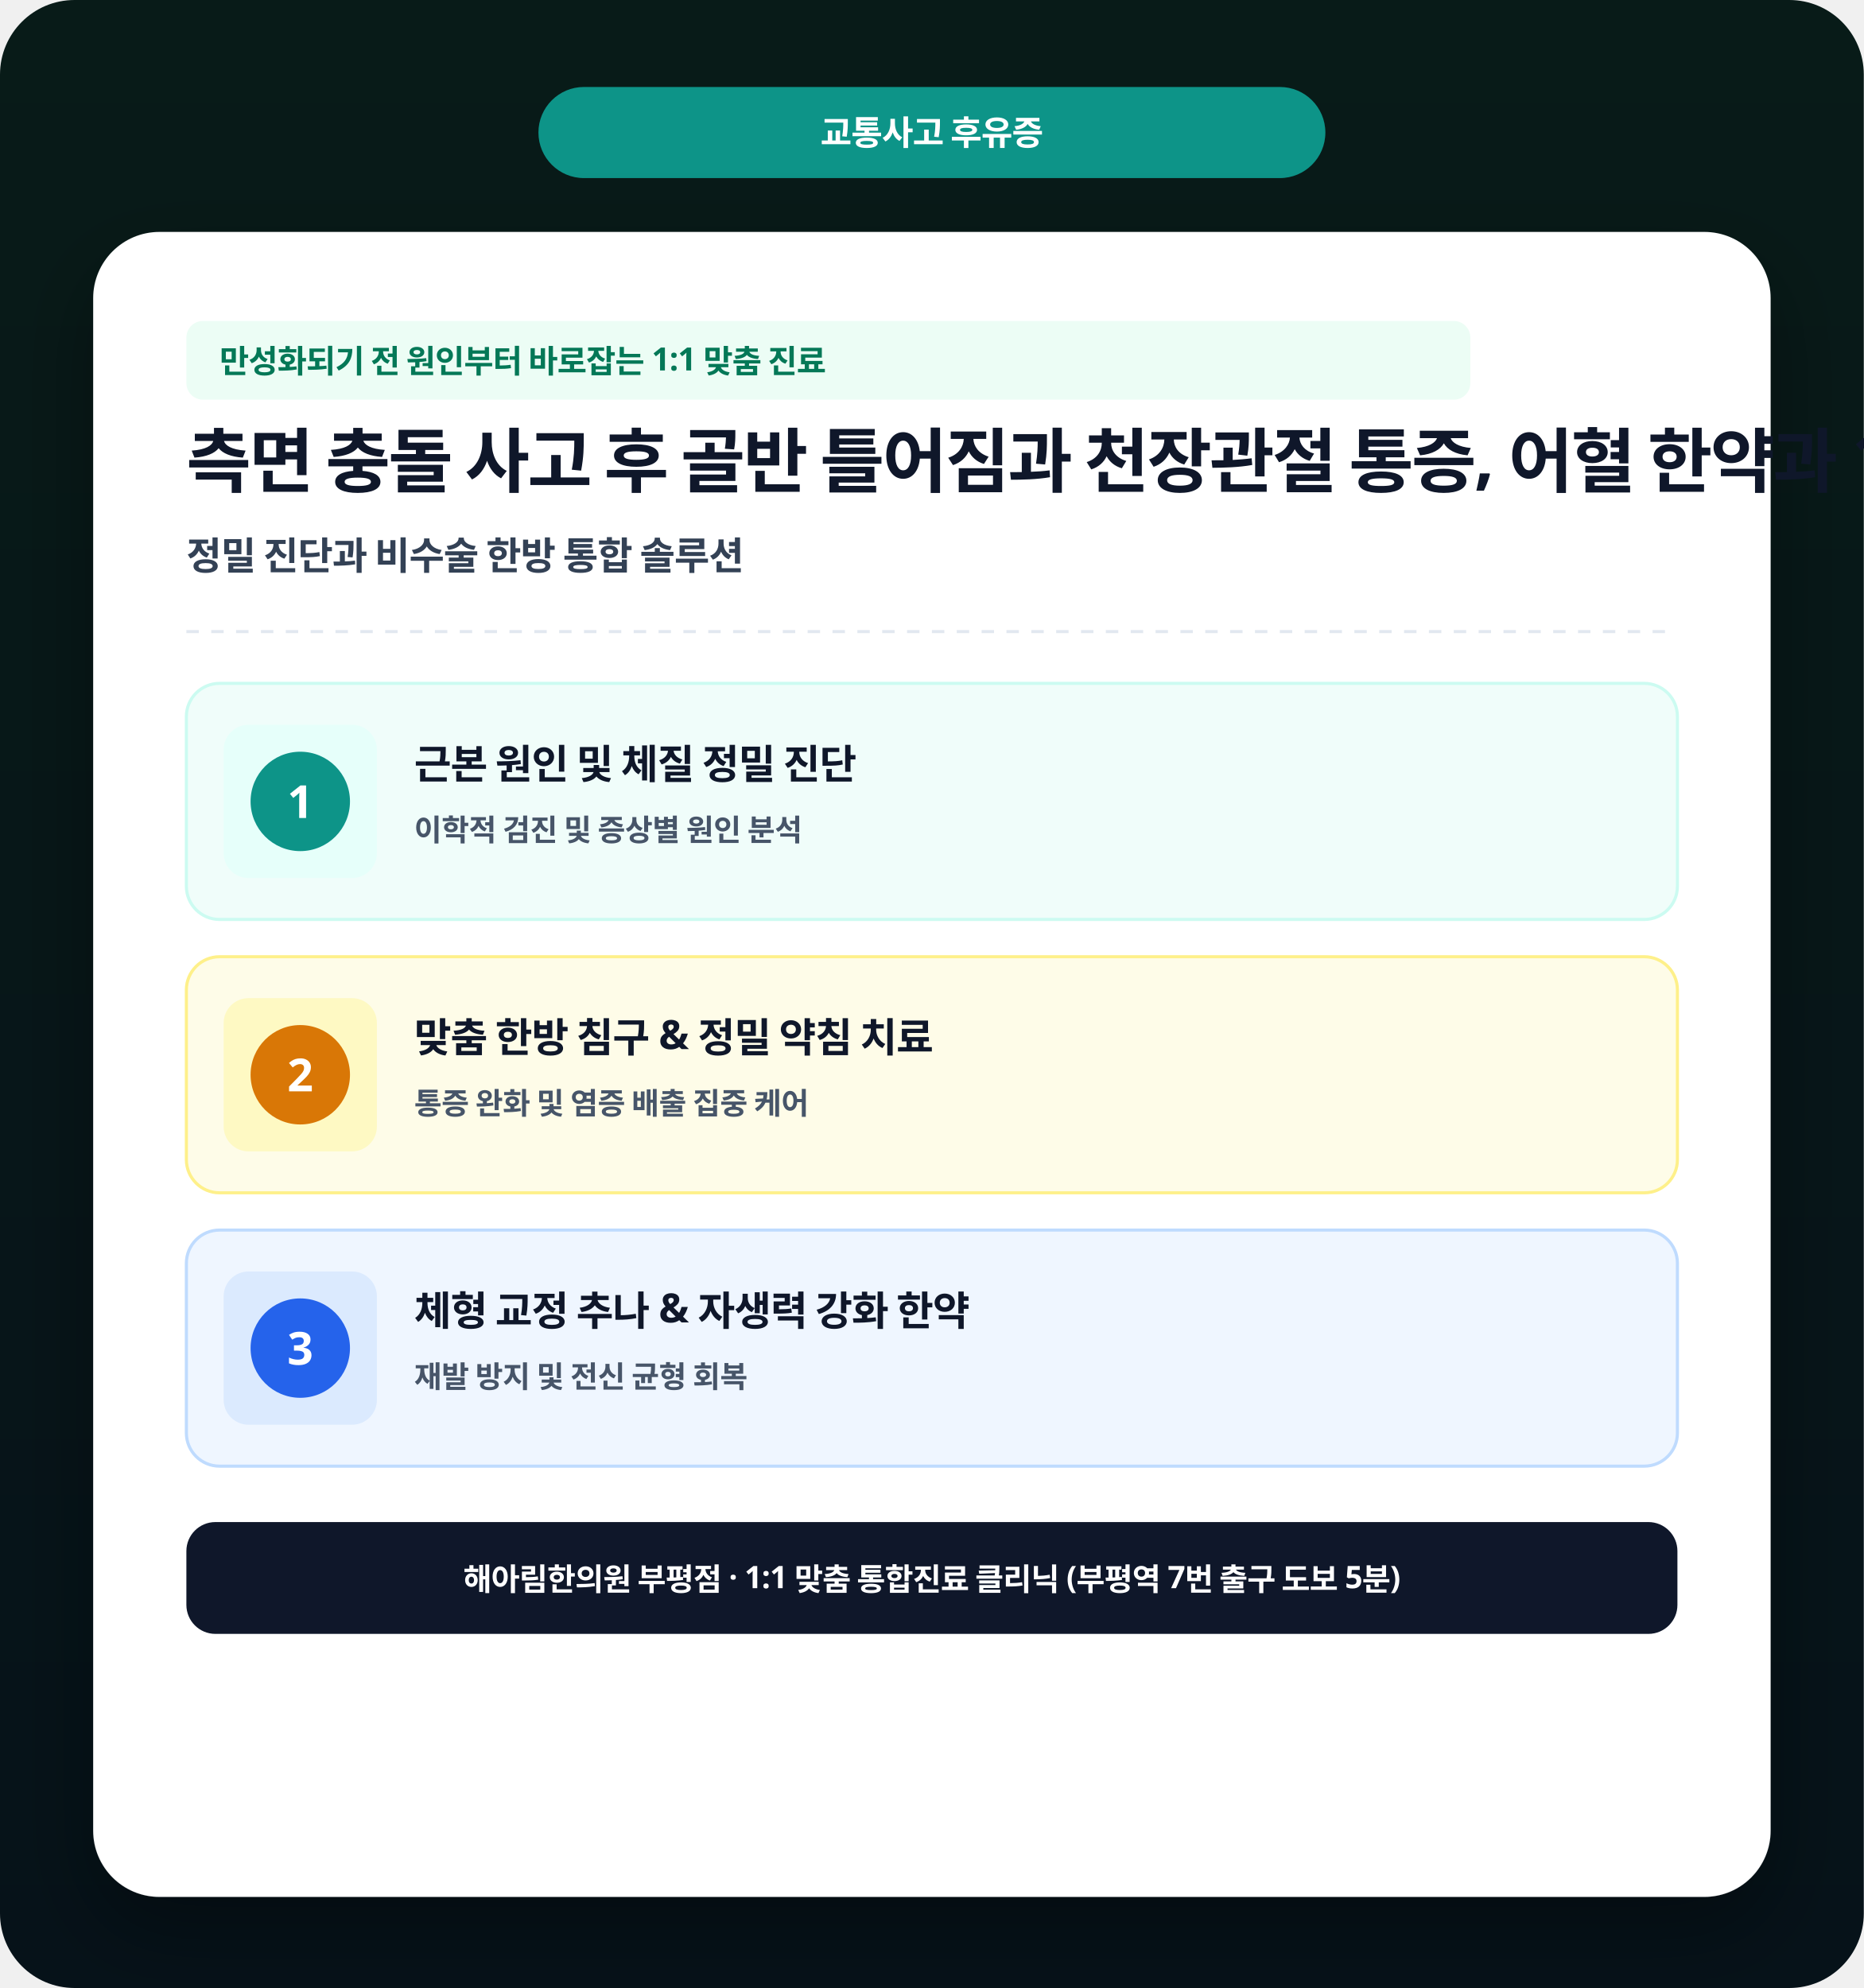
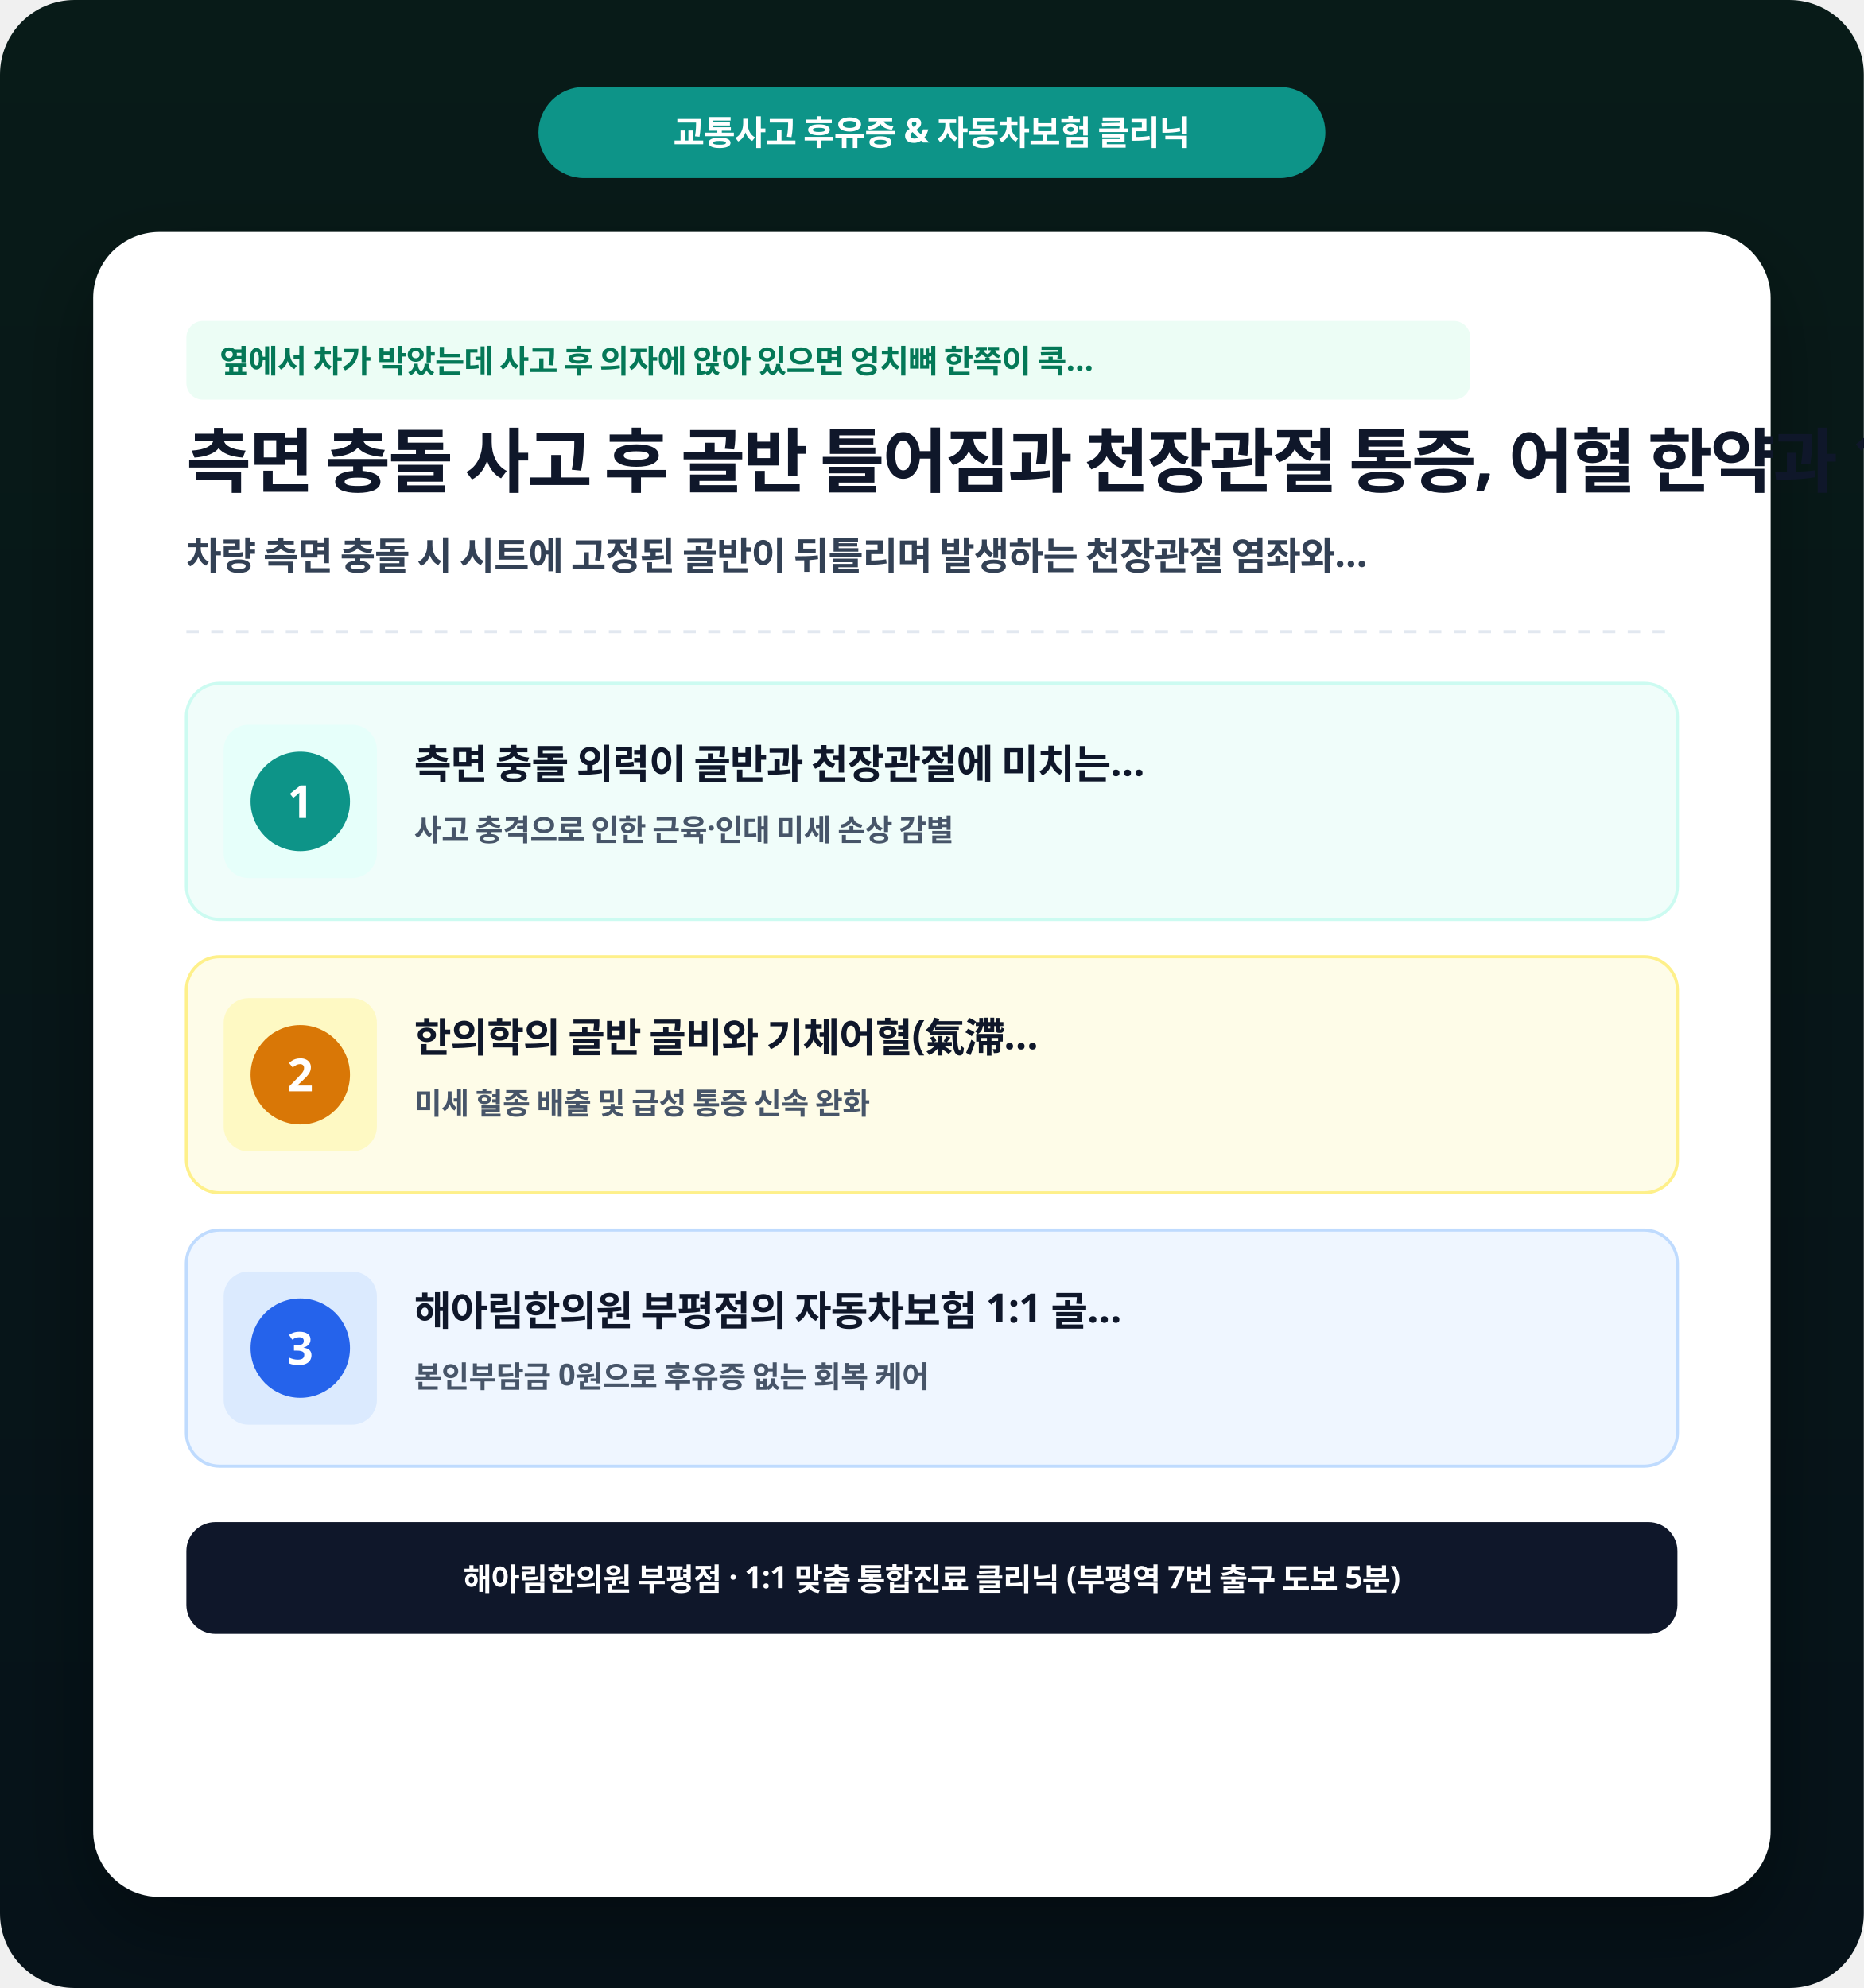
<svg xmlns="http://www.w3.org/2000/svg" width="900" height="960" viewBox="0 0 900 960">
  <defs>
    <linearGradient id="bgGrad" x1="0%" y1="0%" x2="0%" y2="100%">
      <stop offset="0%" stop-color="#081b18" />
      <stop offset="100%" stop-color="#061219" />
    </linearGradient>
    <filter id="cardShadow" x="-10%" y="-10%" width="120%" height="120%">
      <feDropShadow dx="0" dy="16" stdDeviation="20" flood-color="#000000" flood-opacity="0.35" />
    </filter>
  </defs>
  <rect x="0" y="0" width="900" height="960" rx="36" fill="url(#bgGrad)" />
  <g transform="translate(450, 64)">
    <rect x="-190" y="-22" width="380" height="44" rx="22" fill="#0d9488" />
    <text x="0" y="6" font-size="16.5" font-weight="900" fill="#ffffff" text-anchor="middle" font-family="Pretendard, 'Malgun Gothic', sans-serif" letter-spacing="-0.02em">
-       교통사고 후유증
+       교통사고 후유증 &amp; 자동차보험 클리닉
    </text>
  </g>
  <g filter="url(#cardShadow)">
    <rect x="45" y="112" width="810" height="804" rx="32" fill="#ffffff" />
  </g>
  <g transform="translate(90, 155)">
    <rect x="0" y="0" width="620" height="38" rx="8" fill="#ecfdf5" />
    <text x="16" y="25" font-size="15.5" font-weight="900" fill="#047857" font-family="Pretendard, 'Malgun Gothic', sans-serif" letter-spacing="-0.02em">
-       만성화되기 전 원인부터 바로잡는 1:1 맞춤 진료
+       옆에서 차가 박았는데 사고 후 의자에 앉아 있으면 엉치뼈 한쪽이 콕…
    </text>
  </g>
  <g transform="translate(90, 235)">
    <text font-size="34" font-weight="900" fill="#0f172a" font-family="Pretendard, 'Malgun Gothic', sans-serif" letter-spacing="-0.03em">
      측면 충돌 사고 후 골반 틀어짐과 천장관절 통증, 어혈 한약과 1:1 맞춤 교정 추나
    </text>
  </g>
  <g transform="translate(90, 275)">
    <text font-size="18.5" font-weight="800" fill="#334155" font-family="Pretendard, 'Malgun Gothic', sans-serif" letter-spacing="-0.02em">
-       정밀 진단과 비수술 한방 통합 솔루션
+       차량 측면 충돌 시 시트에 고정된 골반이 뒤틀리며 발생하는 천장관절 염좌와…
    </text>
  </g>
  <line x1="90" y1="305" x2="810" y2="305" stroke="#e2e8f0" stroke-width="1.5" stroke-dasharray="6,6" />
  <g transform="translate(90, 330)">
    <rect x="0" y="0" width="720" height="114" rx="16" fill="#f0fdfa" stroke="#ccfbf1" stroke-width="1.5" />
    <rect x="18" y="20" width="74" height="74" rx="12" fill="#e6fffa" />
    <circle cx="55" cy="57" r="24" fill="#0d9488" />
    <text x="55" y="65" font-size="22" font-weight="900" fill="#ffffff" text-anchor="middle" font-family="Pretendard, 'Malgun Gothic', sans-serif">1</text>
    <text x="110" y="46" font-size="19.5" font-weight="900" fill="#0f172a" font-family="Pretendard, 'Malgun Gothic', sans-serif" letter-spacing="-0.02em">
-       근본 원인 및 체질 정밀 진단
+       측면 충돌 외력이 골반과 천장관절에 미치는…
    </text>
    <text x="110" y="76" font-size="14.5" font-weight="600" fill="#475569" font-family="Pretendard, 'Malgun Gothic', sans-serif" letter-spacing="-0.01em">
-       이학적 검진 및 증상별 원인 분석
+       사고 충격으로 인한 근육·인대 미세 손상 감별
    </text>
  </g>
  <g transform="translate(90, 462)">
    <rect x="0" y="0" width="720" height="114" rx="16" fill="#fefce8" stroke="#fef08a" stroke-width="1.5" />
    <rect x="18" y="20" width="74" height="74" rx="12" fill="#fef9c3" />
    <circle cx="55" cy="57" r="24" fill="#d97706" />
    <text x="55" y="65" font-size="22" font-weight="900" fill="#ffffff" text-anchor="middle" font-family="Pretendard, 'Malgun Gothic', sans-serif">2</text>
    <text x="110" y="46" font-size="19.5" font-weight="900" fill="#0f172a" font-family="Pretendard, 'Malgun Gothic', sans-serif" letter-spacing="-0.02em">
-       맞춤 한방 침구 &amp; 정밀 약침 치료
+       한의학의 골반 골비와 기체어혈(氣滯…
    </text>
    <text x="110" y="76" font-size="14.5" font-weight="600" fill="#475569" font-family="Pretendard, 'Malgun Gothic', sans-serif" letter-spacing="-0.01em">
-       통증 완화 및 염증 배출 집중 케어
+       미세 혈종 배출 및 급성 통증 신속 완화
    </text>
  </g>
  <g transform="translate(90, 594)">
    <rect x="0" y="0" width="720" height="114" rx="16" fill="#eff6ff" stroke="#bfdbfe" stroke-width="1.5" />
    <rect x="18" y="20" width="74" height="74" rx="12" fill="#dbeafe" />
    <circle cx="55" cy="57" r="24" fill="#2563eb" />
    <text x="55" y="65" font-size="22" font-weight="900" fill="#ffffff" text-anchor="middle" font-family="Pretendard, 'Malgun Gothic', sans-serif">3</text>
    <text x="110" y="46" font-size="19.5" font-weight="900" fill="#0f172a" font-family="Pretendard, 'Malgun Gothic', sans-serif" letter-spacing="-0.02em">
-       체형 교정 추나 &amp; 자생력 강화 한약
+       해아림한의원 부평점의 자동차보험 1:1 골…
    </text>
    <text x="110" y="76" font-size="14.5" font-weight="600" fill="#475569" font-family="Pretendard, 'Malgun Gothic', sans-serif" letter-spacing="-0.01em">
-       재발 방지 및 전신 균형 회복
+       본인부담금 0원으로 후유증 없는 회복 케어
    </text>
  </g>
  <g transform="translate(90, 735)">
    <rect x="0" y="0" width="720" height="54" rx="14" fill="#0f172a" />
    <text x="360" y="33" font-size="15" font-weight="800" fill="#ffffff" text-anchor="middle" font-family="Pretendard, 'Malgun Gothic', sans-serif" letter-spacing="-0.02em">
      해아림한의원 부평점 · 1:1 맞춤 통합진료 클리닉 (부평역 7번 출구 도보 5분)
    </text>
  </g>
</svg>
